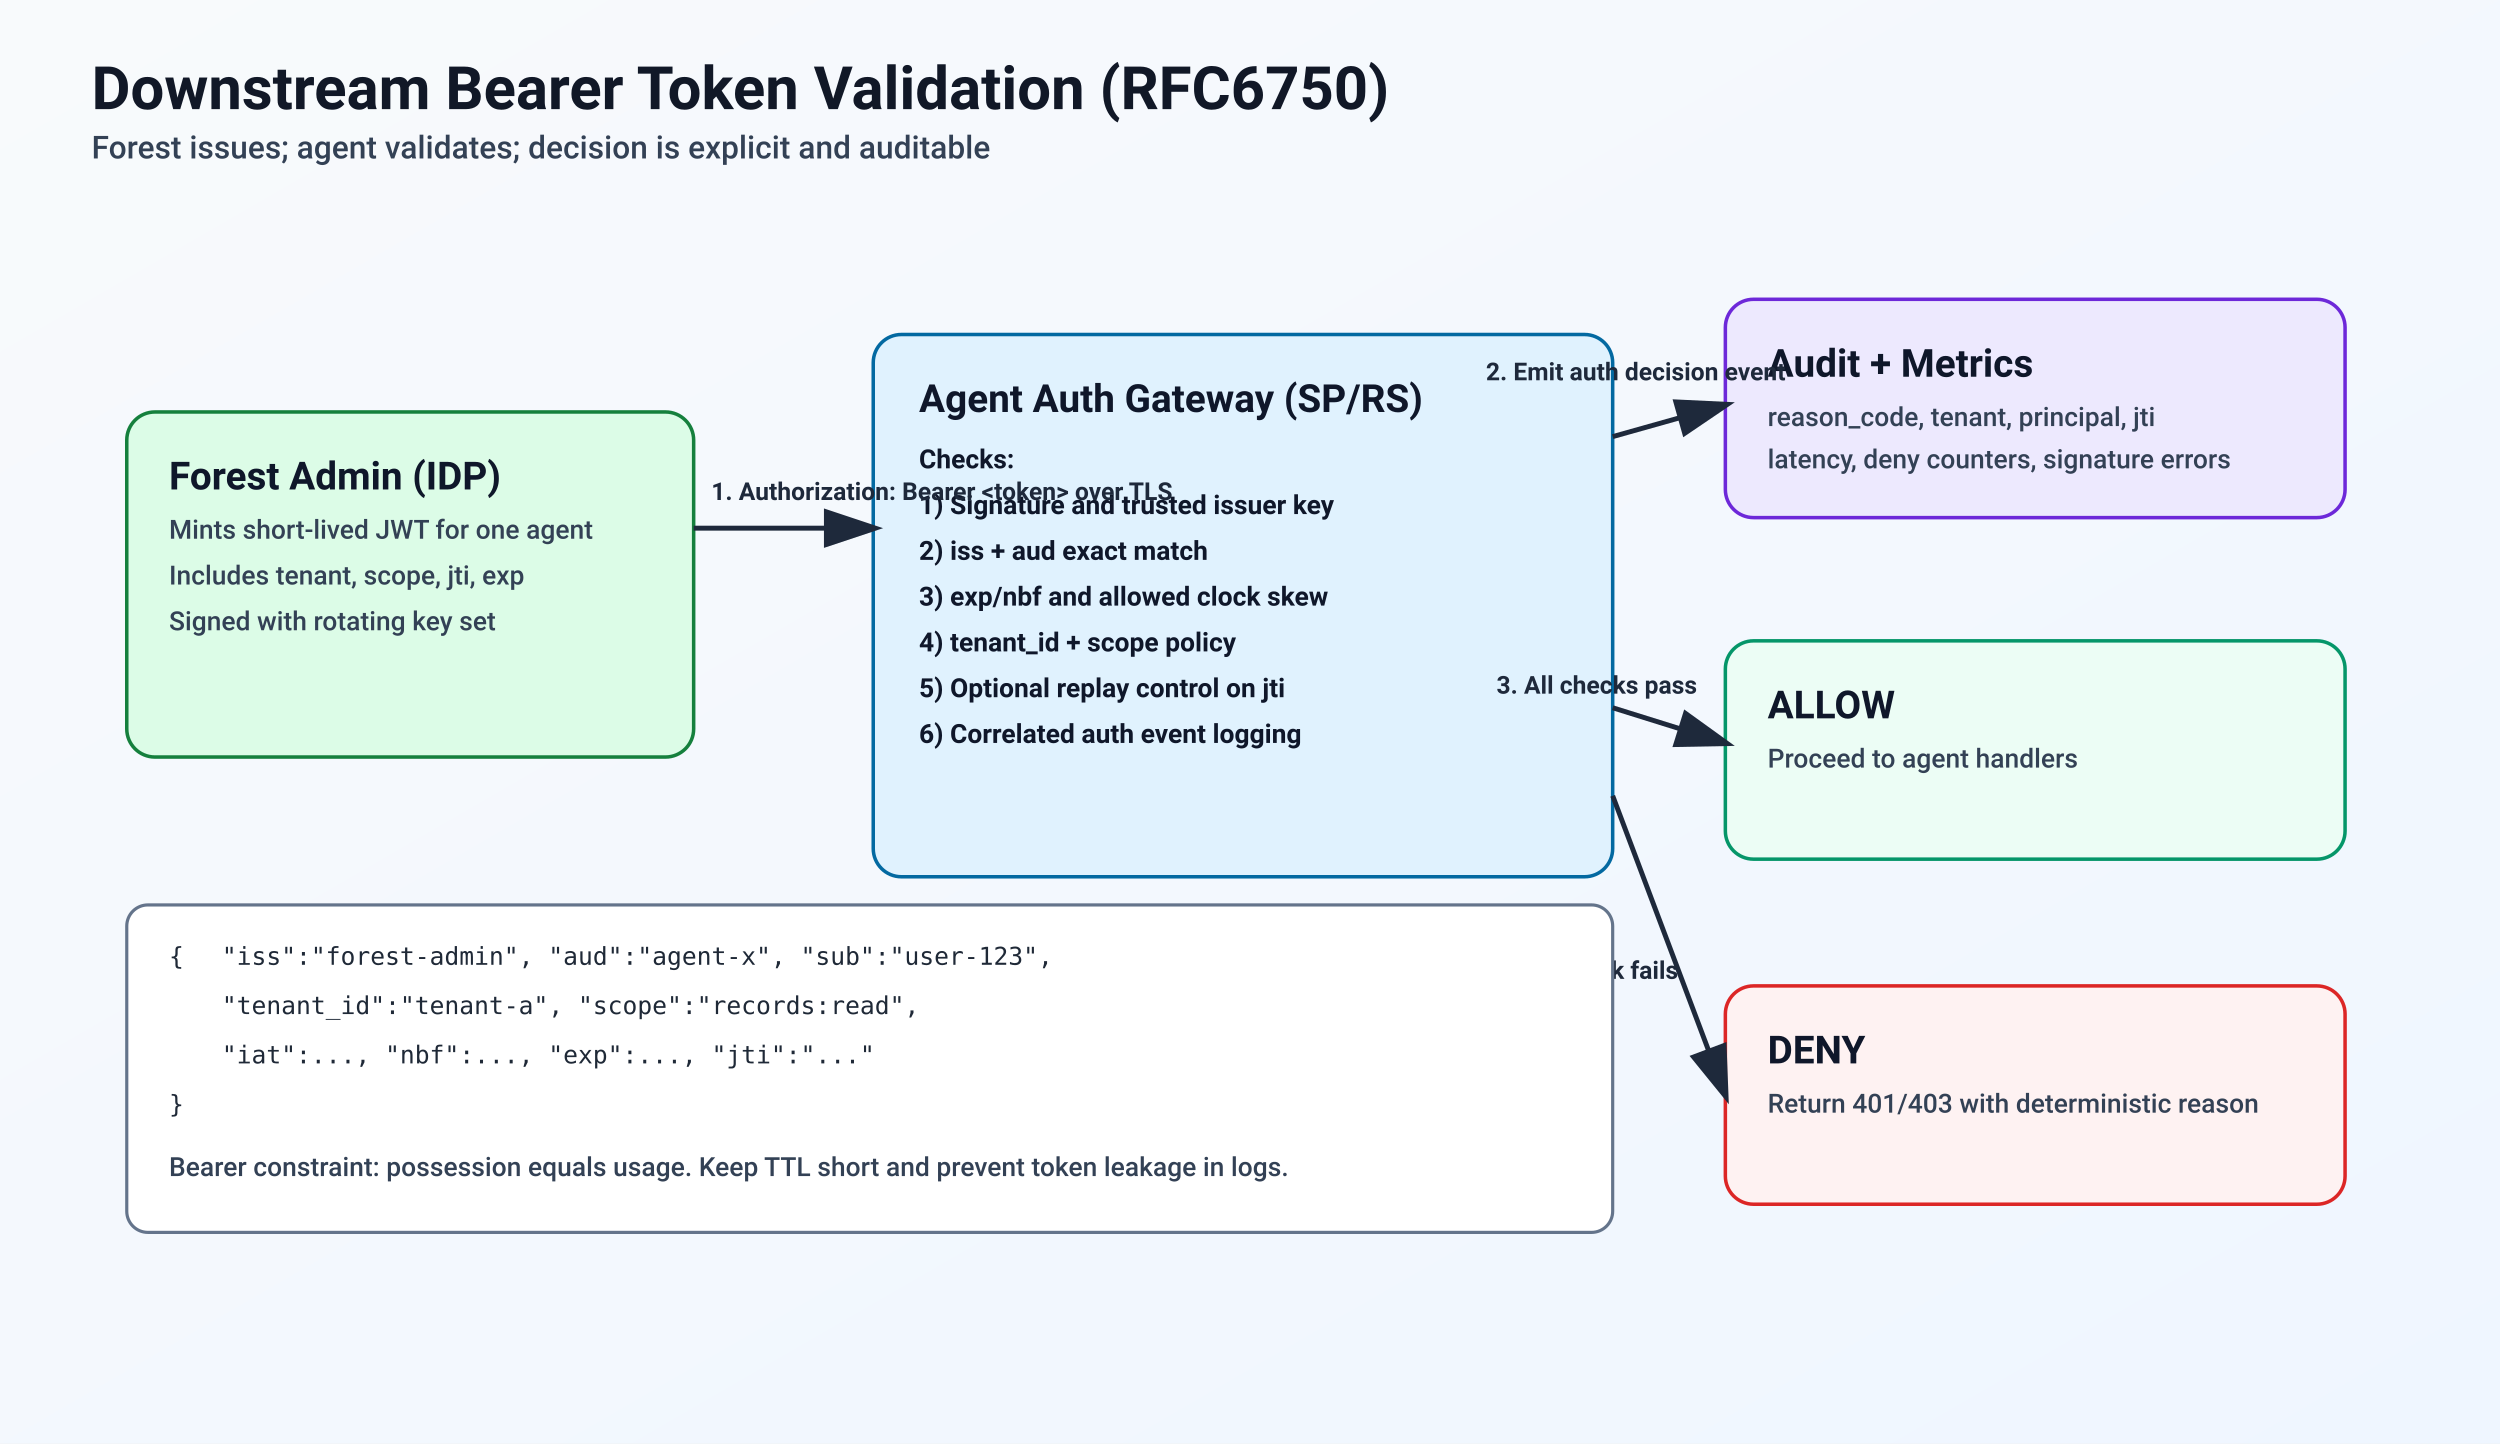
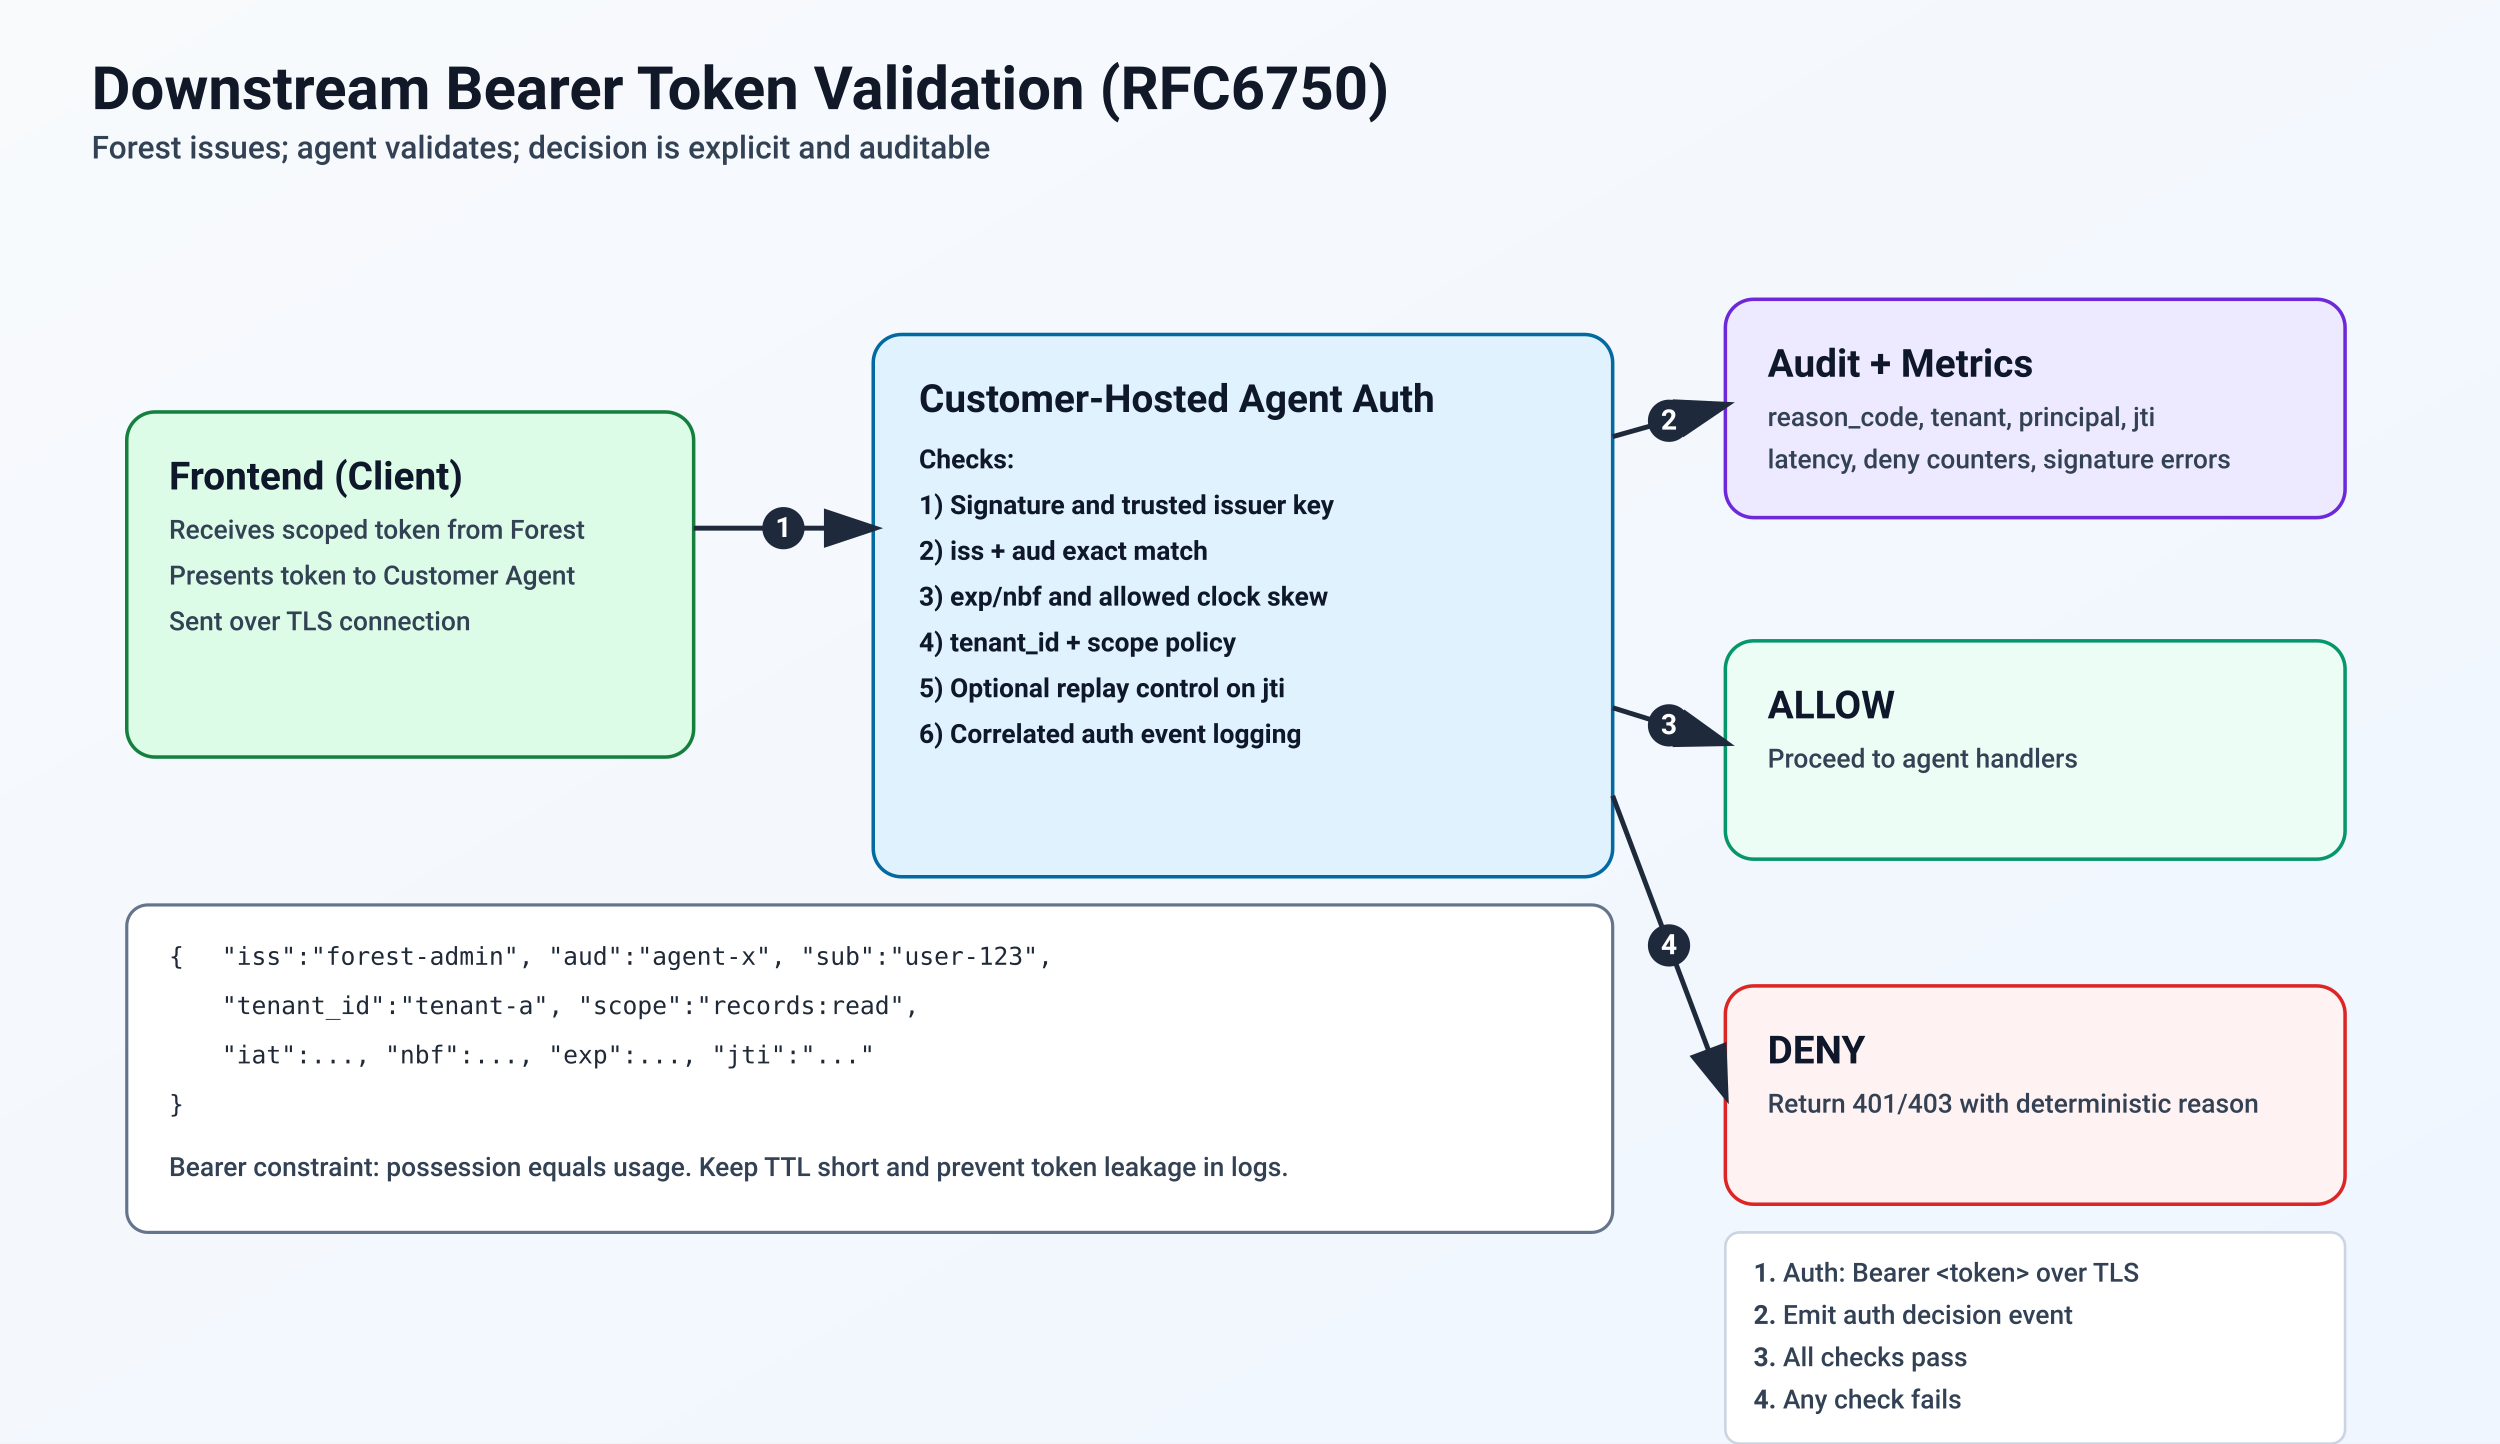
<svg xmlns="http://www.w3.org/2000/svg" viewBox="0 0 1420 820" role="img" aria-labelledby="title desc">
  <defs>
    <linearGradient id="bg" x1="0" y1="0" x2="1" y2="1">
      <stop offset="0%" stop-color="#f8fafc" />
      <stop offset="100%" stop-color="#eff6ff" />
    </linearGradient>
    <marker id="arrow" markerWidth="12" markerHeight="8" refX="10" refY="4" orient="auto">
      <path d="M0,0 L12,4 L0,8 z" fill="#1e293b" />
    </marker>
    <style>
      .title { font: 700 34px 'Segoe UI', Roboto, Arial, sans-serif; fill: #111827; }
      .subtitle { font: 500 18px 'Segoe UI', Roboto, Arial, sans-serif; fill: #334155; }
      .node { stroke-width: 2; rx: 16; ry: 16; }
      .forest { fill: #dcfce7; stroke: #15803d; }
      .agent { fill: #e0f2fe; stroke: #0369a1; }
      .audit { fill: #ede9fe; stroke: #6d28d9; }
      .allow { fill: #ecfdf5; stroke: #059669; }
      .deny { fill: #fef2f2; stroke: #dc2626; }
      .boxTitle { font: 700 22px 'Segoe UI', Roboto, Arial, sans-serif; fill: #0f172a; }
      .text { font: 500 15px 'Segoe UI', Roboto, Arial, sans-serif; fill: #334155; }
      .check { font: 600 15px 'Segoe UI', Roboto, Arial, sans-serif; fill: #0f172a; }
      .arrow { stroke: #1e293b; stroke-width: 2.8; fill: none; marker-end: url(#arrow); }
-       .arrowText { font: 600 14px 'Segoe UI', Roboto, Arial, sans-serif; fill: #1e293b; }
+       .arrowText { font: 700 16px 'Segoe UI', Roboto, Arial, sans-serif; fill: #ffffff; }
+       .circleBadge { fill: #1e293b; }
+       .legendBox { fill: #ffffff; stroke: #cbd5e1; stroke-width: 1.5; rx: 8; ry: 8; }
+       .legendText { font: 500 15px 'Segoe UI', Roboto, Arial, sans-serif; fill: #334155; }
      .tokenNote { fill: #ffffff; stroke: #64748b; stroke-width: 1.8; rx: 12; ry: 12; }
      .tokenText { font: 500 14px 'Consolas', Menlo, Monaco, monospace; fill: #1f2937; }
    </style>
  </defs>
  <rect width="1420" height="820" fill="url(#bg)" />
  <text x="52" y="62" class="title">Downstream Bearer Token Validation (RFC6750)</text>
-   <text x="52" y="90" class="subtitle">Forest issues; agent validates; decision is explicit and auditable</text>
+   <text x="52" y="90" class="subtitle">Forest issues; agent validates; decision is explicit and
+     auditable</text>
  <rect x="72" y="234" width="322" height="196" class="node forest" />
-   <text x="96" y="278" class="boxTitle">Forest Admin (IDP)</text>
-   <text x="96" y="306" class="text">Mints short-lived JWT for one agent</text>
-   <text x="96" y="332" class="text">Includes tenant, scope, jti, exp</text>
-   <text x="96" y="358" class="text">Signed with rotating key set</text>
+   <text x="96" y="278" class="boxTitle">Frontend (Client)</text>
+   <text x="96" y="306" class="text">Receives scoped token from Forest</text>
+   <text x="96" y="332" class="text">Presents token to Customer Agent</text>
+   <text x="96" y="358" class="text">Sent over TLS connection</text>
  <rect x="496" y="190" width="420" height="308" class="node agent" />
-   <text x="522" y="234" class="boxTitle">Agent Auth Gateway (SP/RS)</text>
+   <text x="522" y="234" class="boxTitle">Customer-Hosted Agent Auth</text>
  <text x="522" y="266" class="check">Checks:</text>
  <text x="522" y="292" class="check">1) Signature and trusted issuer key</text>
  <text x="522" y="318" class="check">2) iss + aud exact match</text>
  <text x="522" y="344" class="check">3) exp/nbf and allowed clock skew</text>
  <text x="522" y="370" class="check">4) tenant_id + scope policy</text>
  <text x="522" y="396" class="check">5) Optional replay control on jti</text>
  <text x="522" y="422" class="check">6) Correlated auth event logging</text>
  <rect x="980" y="170" width="352" height="124" class="node audit" />
  <text x="1004" y="214" class="boxTitle">Audit + Metrics</text>
  <text x="1004" y="242" class="text">reason_code, tenant, principal, jti</text>
  <text x="1004" y="266" class="text">latency, deny counters, signature errors</text>
  <rect x="980" y="364" width="352" height="124" class="node allow" />
  <text x="1004" y="408" class="boxTitle">ALLOW</text>
  <text x="1004" y="436" class="text">Proceed to agent handlers</text>
  <rect x="980" y="560" width="352" height="124" class="node deny" />
  <text x="1004" y="604" class="boxTitle">DENY</text>
  <text x="1004" y="632" class="text">Return 401/403 with deterministic reason</text>
  <path d="M394 300 L496 300" class="arrow" />
-   <text x="404" y="284" class="arrowText">1. Authorization: Bearer &lt;token&gt; over TLS</text>
+   <circle cx="445" cy="300" r="12" class="circleBadge" />
+   <text x="445" y="305" class="arrowText" text-anchor="middle">1</text>
  <path d="M916 248 L980 230" class="arrow" />
-   <text x="844" y="216" class="arrowText">2. Emit auth decision event</text>
+   <circle cx="948" cy="239" r="12" class="circleBadge" />
+   <text x="948" y="244" class="arrowText" text-anchor="middle">2</text>
  <path d="M916 402 L980 422" class="arrow" />
-   <text x="850" y="394" class="arrowText">3. All checks pass</text>
+   <circle cx="948" cy="412" r="12" class="circleBadge" />
+   <text x="948" y="417" class="arrowText" text-anchor="middle">3</text>
  <path d="M916 452 L980 622" class="arrow" />
-   <text x="842" y="556" class="arrowText">4. Any check fails</text>
+   <circle cx="948" cy="537" r="12" class="circleBadge" />
+   <text x="948" y="542" class="arrowText" text-anchor="middle">4</text>
+   <rect x="980" y="700" width="352" height="120" class="legendBox" />
+   <text x="996" y="728" class="legendText">
+     <tspan font-weight="700">1.</tspan> Auth: Bearer
+     &lt;token&gt; over TLS</text>
+   <text x="996" y="752" class="legendText">
+     <tspan font-weight="700">2.</tspan> Emit auth decision
+     event</text>
+   <text x="996" y="776" class="legendText">
+     <tspan font-weight="700">3.</tspan> All checks pass</text>
+   <text x="996" y="800" class="legendText">
+     <tspan font-weight="700">4.</tspan> Any check fails</text>
  <rect x="72" y="514" width="844" height="186" class="tokenNote" />
  <text x="96" y="548" class="tokenText">{</text>
  <text x="126" y="548" class="tokenText">"iss":"forest-admin", "aud":"agent-x", "sub":"user-123",</text>
  <text x="126" y="576" class="tokenText">"tenant_id":"tenant-a", "scope":"records:read",</text>
  <text x="126" y="604" class="tokenText">"iat":..., "nbf":..., "exp":..., "jti":"..."</text>
  <text x="96" y="632" class="tokenText">}</text>
-   <text x="96" y="668" class="text">Bearer constraint: possession equals usage. Keep TTL short and prevent token leakage in logs.</text>
+   <text x="96" y="668" class="text">Bearer constraint: possession equals usage. Keep TTL short and
+     prevent token leakage in logs.</text>
</svg>
